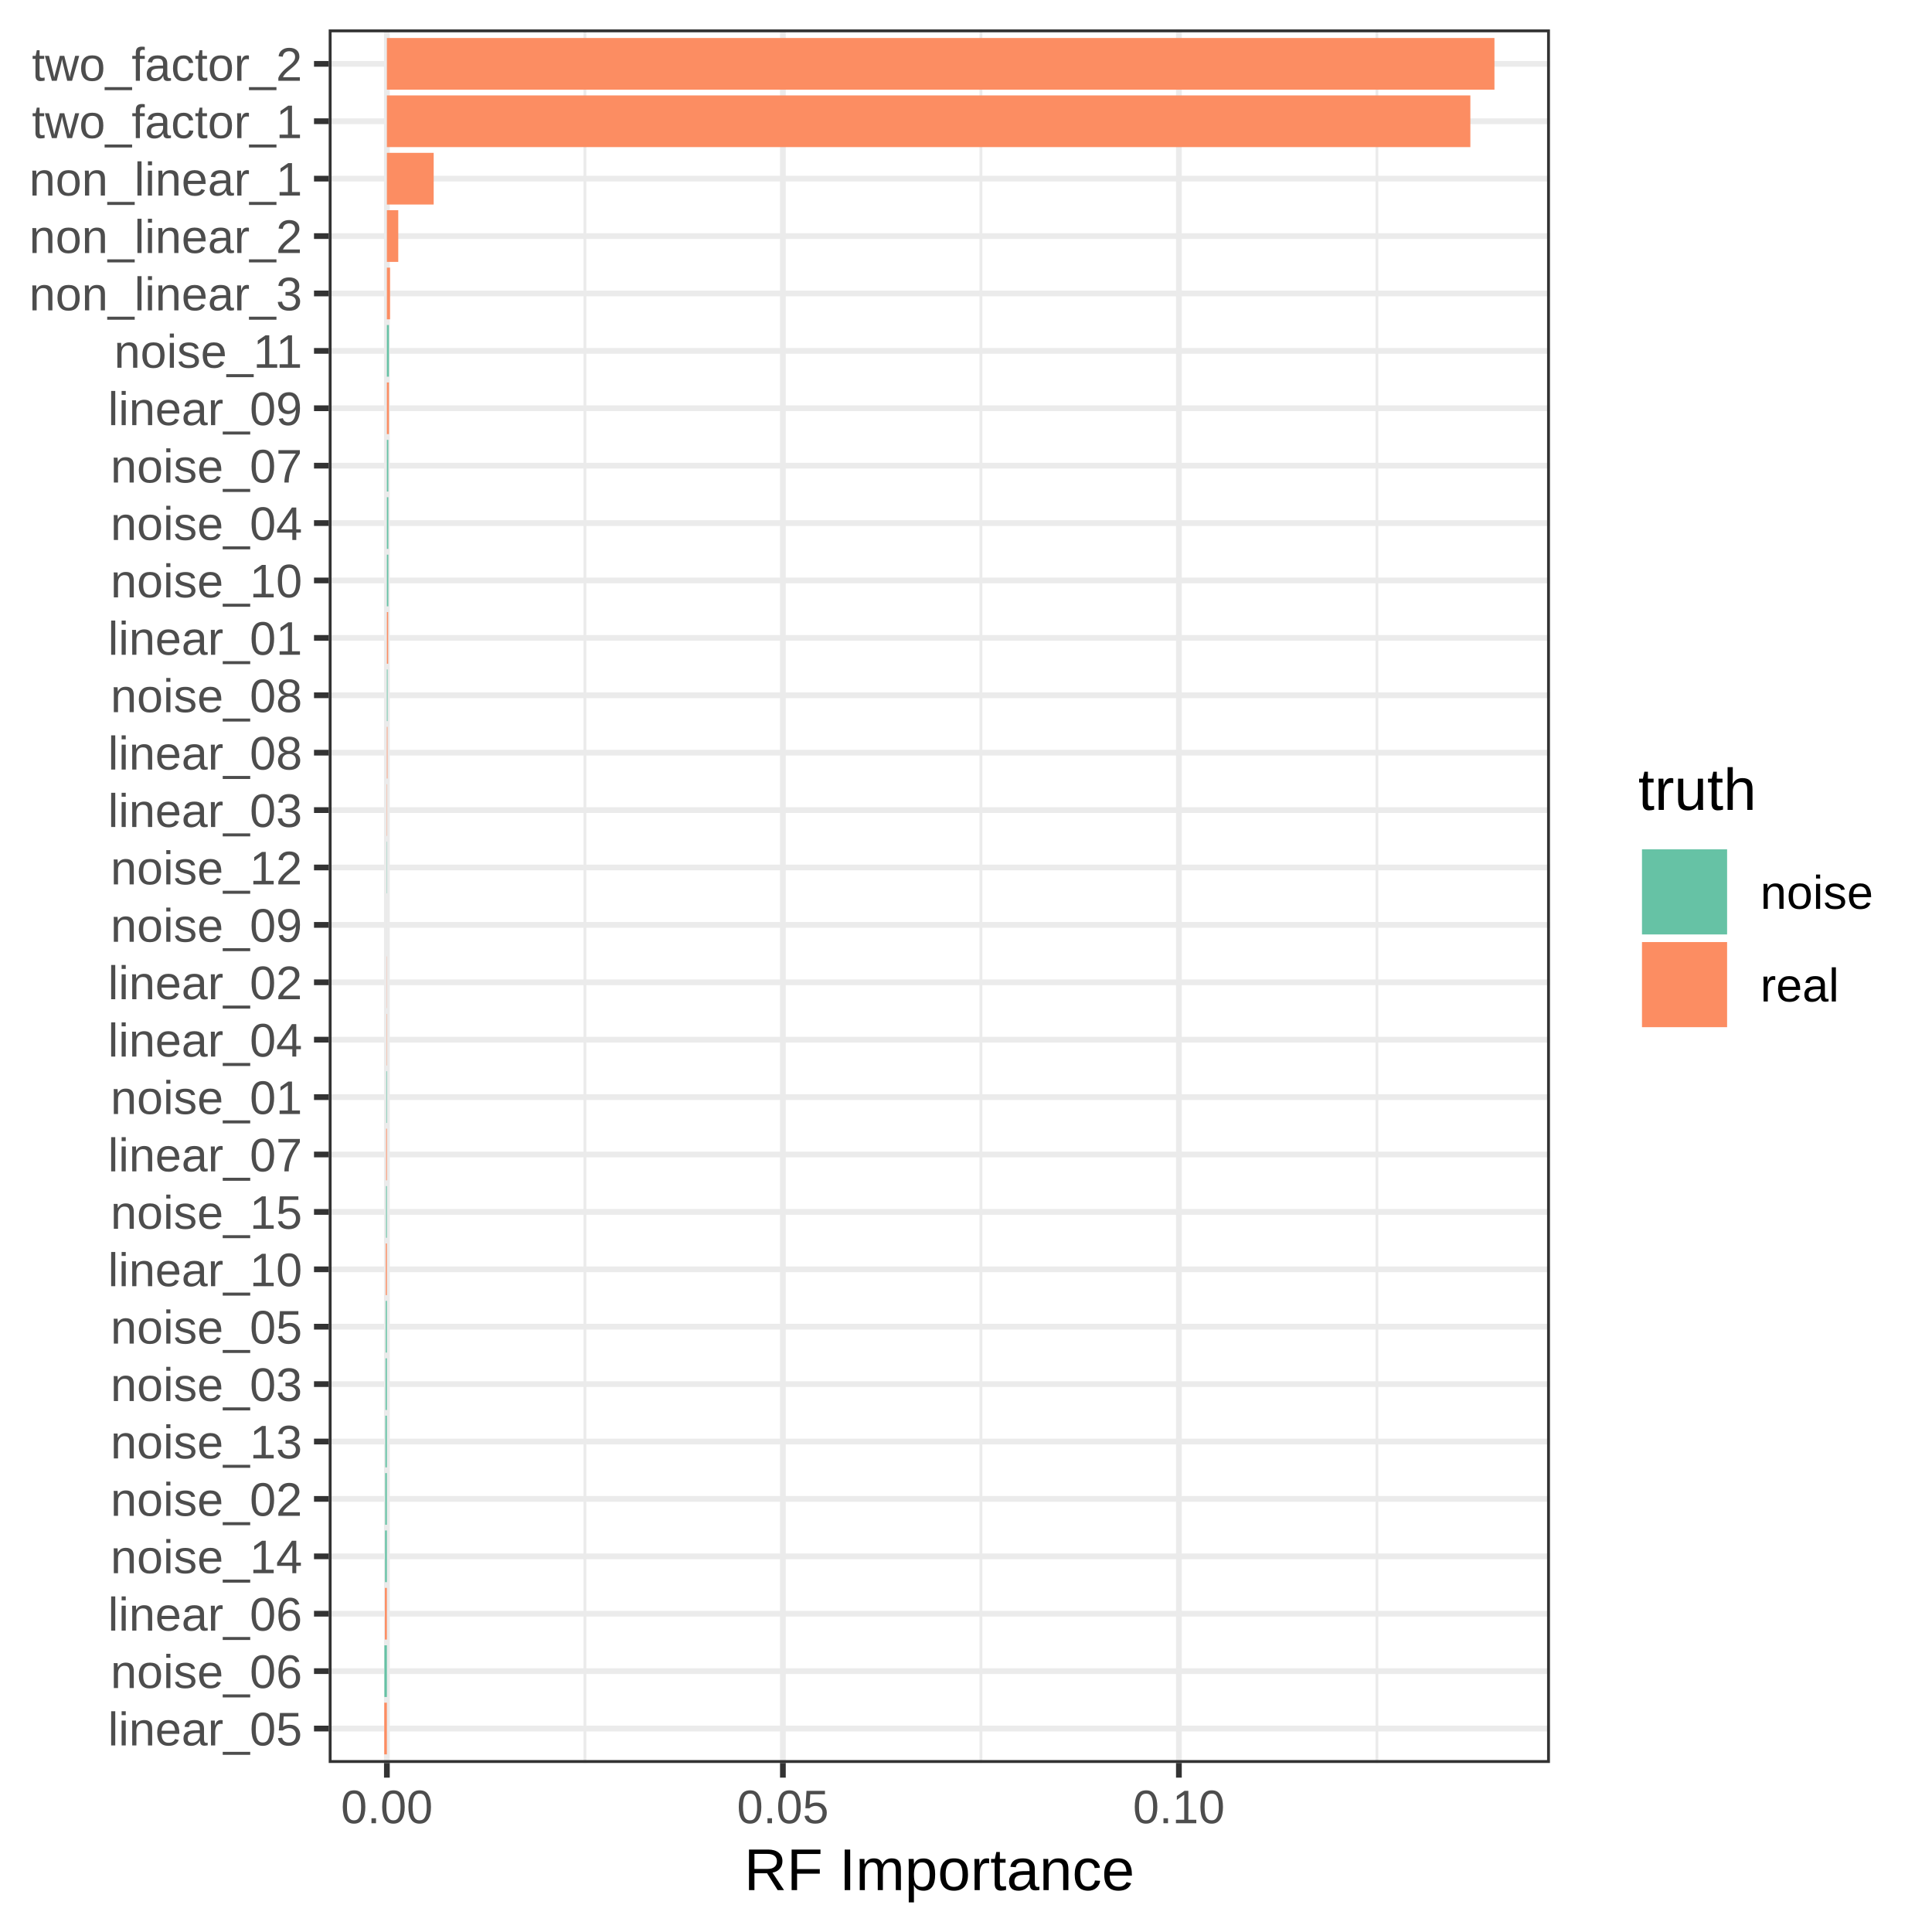
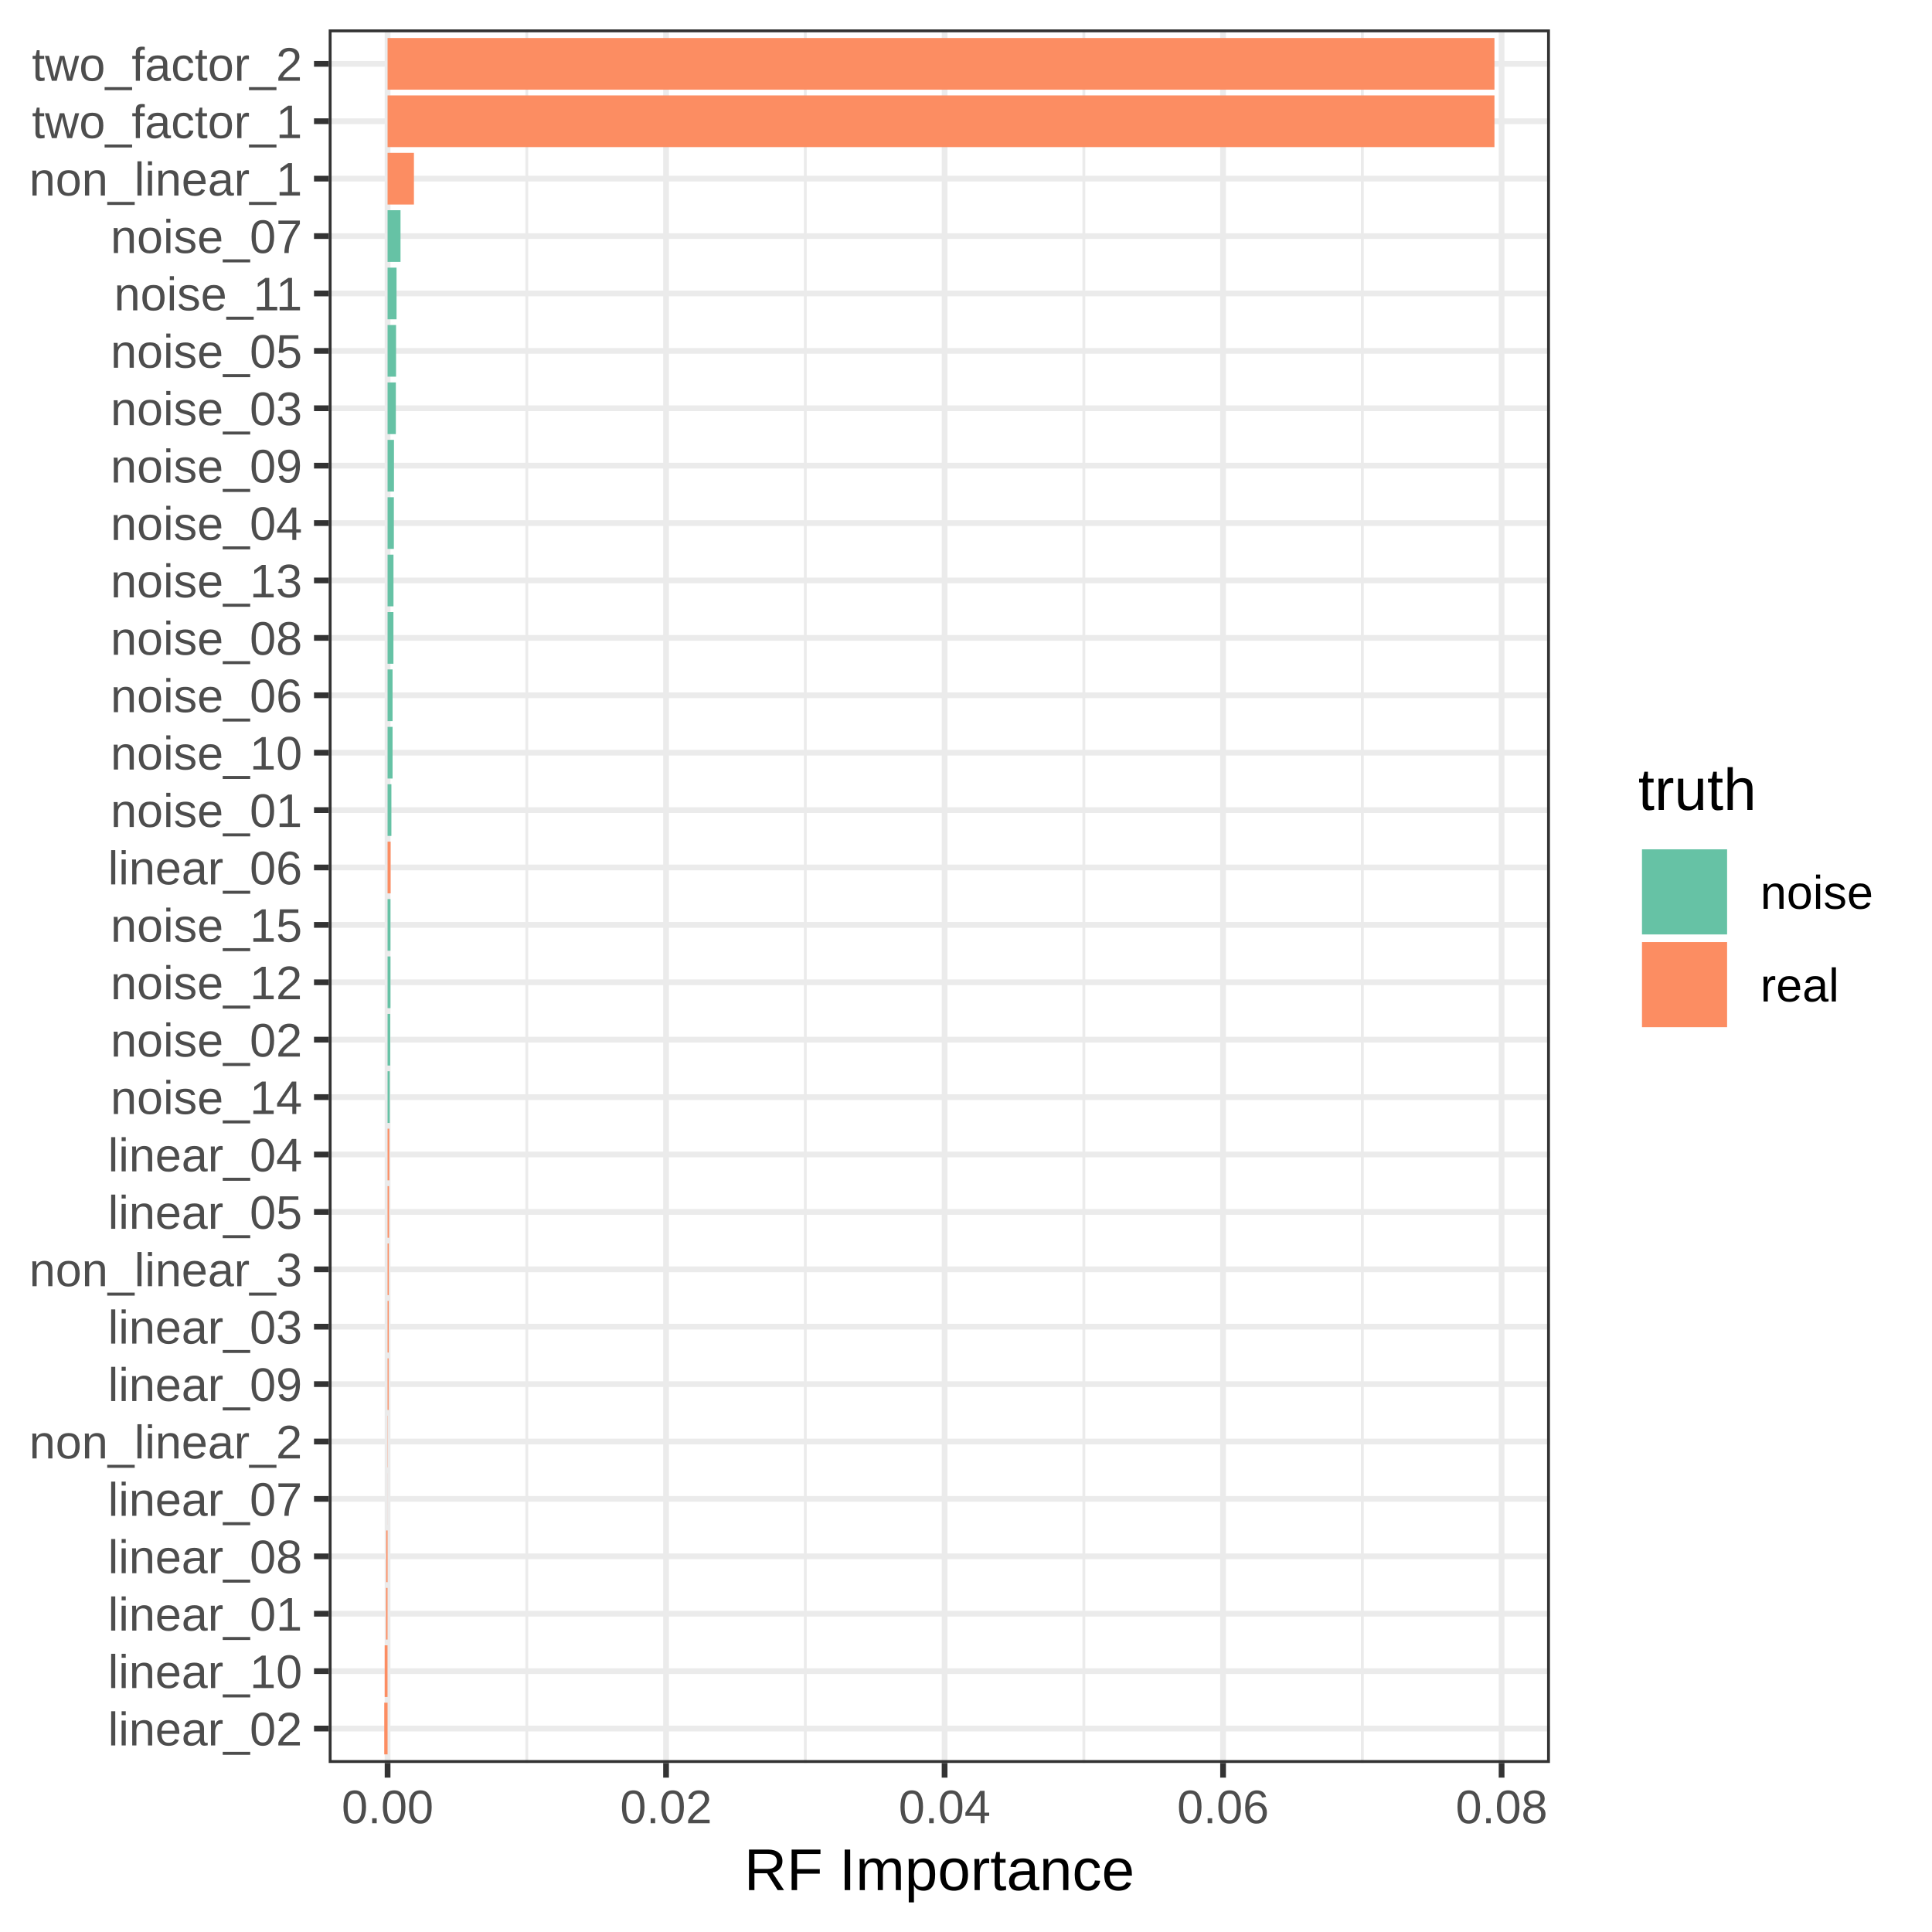
<svg xmlns="http://www.w3.org/2000/svg" width="360.00pt" height="360.00pt" viewBox="0 0 360.00 360.00">
  <g class="svglite">
    <defs>
      <style type="text/css">
    .svglite line, .svglite polyline, .svglite polygon, .svglite path, .svglite rect, .svglite circle {
      fill: none;
      stroke: #000000;
      stroke-linecap: round;
      stroke-linejoin: round;
      stroke-miterlimit: 10.00;
    }
    .svglite text {
      white-space: pre;
    }
    .svglite g.glyphgroup path {
      fill: inherit;
      stroke: none;
    }
  </style>
    </defs>
    <rect width="100%" height="100%" style="stroke: none; fill: none;" />
    <defs>
      <clipPath id="cpMC4wMHwzNjAuMDB8MC4wMHwzNjAuMDA=">
        <rect x="0.00" y="0.00" width="360.00" height="360.00" />
      </clipPath>
    </defs>
    <g clip-path="url(#cpMC4wMHwzNjAuMDB8MC4wMHwzNjAuMDA=)">
      <rect x="0" y="0.00" width="360.00" height="360.00" style="stroke-width: 1.07; stroke: #FFFFFF; fill: #FFFFFF;" />
    </g>
    <defs>
      <clipPath id="cpNjEuMjV8Mjg4LjgxfDUuNDh8MzI4LjUw">
        <rect x="61.25" y="5.48" width="227.56" height="323.02" />
      </clipPath>
    </defs>
    <g clip-path="url(#cpNjEuMjV8Mjg4LjgxfDUuNDh8MzI4LjUw)">
      <rect x="61.25" y="5.48" width="227.56" height="323.02" style="stroke-width: 1.07; stroke: none; fill: #FFFFFF;" />
-       <polyline points="108.99,328.50 108.99,5.48 " style="stroke-width: 0.53; stroke: #EBEBEB; stroke-linecap: butt;" />
-       <polyline points="182.78,328.50 182.78,5.48 " style="stroke-width: 0.53; stroke: #EBEBEB; stroke-linecap: butt;" />
-       <polyline points="256.57,328.50 256.57,5.48 " style="stroke-width: 0.53; stroke: #EBEBEB; stroke-linecap: butt;" />
+       <polyline points="98.16,328.50 98.16,5.48 " style="stroke-width: 0.53; stroke: #EBEBEB; stroke-linecap: butt;" />
+       <polyline points="150.06,328.50 150.06,5.48 " style="stroke-width: 0.53; stroke: #EBEBEB; stroke-linecap: butt;" />
+       <polyline points="201.96,328.50 201.96,5.48 " style="stroke-width: 0.53; stroke: #EBEBEB; stroke-linecap: butt;" />
+       <polyline points="253.85,328.50 253.85,5.48 " style="stroke-width: 0.53; stroke: #EBEBEB; stroke-linecap: butt;" />
      <polyline points="61.25,322.09 288.81,322.09 " style="stroke-width: 1.07; stroke: #EBEBEB; stroke-linecap: butt;" />
      <polyline points="61.25,311.39 288.81,311.39 " style="stroke-width: 1.07; stroke: #EBEBEB; stroke-linecap: butt;" />
      <polyline points="61.25,300.69 288.81,300.69 " style="stroke-width: 1.07; stroke: #EBEBEB; stroke-linecap: butt;" />
      <polyline points="61.25,290.00 288.81,290.00 " style="stroke-width: 1.07; stroke: #EBEBEB; stroke-linecap: butt;" />
      <polyline points="61.25,279.30 288.81,279.30 " style="stroke-width: 1.07; stroke: #EBEBEB; stroke-linecap: butt;" />
      <polyline points="61.25,268.61 288.81,268.61 " style="stroke-width: 1.07; stroke: #EBEBEB; stroke-linecap: butt;" />
      <polyline points="61.25,257.91 288.81,257.91 " style="stroke-width: 1.07; stroke: #EBEBEB; stroke-linecap: butt;" />
      <polyline points="61.25,247.21 288.81,247.21 " style="stroke-width: 1.07; stroke: #EBEBEB; stroke-linecap: butt;" />
      <polyline points="61.25,236.52 288.81,236.52 " style="stroke-width: 1.07; stroke: #EBEBEB; stroke-linecap: butt;" />
      <polyline points="61.25,225.82 288.81,225.82 " style="stroke-width: 1.07; stroke: #EBEBEB; stroke-linecap: butt;" />
      <polyline points="61.25,215.12 288.81,215.12 " style="stroke-width: 1.07; stroke: #EBEBEB; stroke-linecap: butt;" />
      <polyline points="61.25,204.43 288.81,204.43 " style="stroke-width: 1.07; stroke: #EBEBEB; stroke-linecap: butt;" />
      <polyline points="61.25,193.73 288.81,193.73 " style="stroke-width: 1.07; stroke: #EBEBEB; stroke-linecap: butt;" />
      <polyline points="61.25,183.04 288.81,183.04 " style="stroke-width: 1.07; stroke: #EBEBEB; stroke-linecap: butt;" />
      <polyline points="61.25,172.34 288.81,172.34 " style="stroke-width: 1.07; stroke: #EBEBEB; stroke-linecap: butt;" />
      <polyline points="61.25,161.64 288.81,161.64 " style="stroke-width: 1.07; stroke: #EBEBEB; stroke-linecap: butt;" />
      <polyline points="61.25,150.95 288.81,150.95 " style="stroke-width: 1.07; stroke: #EBEBEB; stroke-linecap: butt;" />
      <polyline points="61.25,140.25 288.81,140.25 " style="stroke-width: 1.07; stroke: #EBEBEB; stroke-linecap: butt;" />
      <polyline points="61.25,129.55 288.81,129.55 " style="stroke-width: 1.07; stroke: #EBEBEB; stroke-linecap: butt;" />
      <polyline points="61.25,118.86 288.81,118.86 " style="stroke-width: 1.07; stroke: #EBEBEB; stroke-linecap: butt;" />
      <polyline points="61.25,108.16 288.81,108.16 " style="stroke-width: 1.07; stroke: #EBEBEB; stroke-linecap: butt;" />
      <polyline points="61.25,97.47 288.81,97.47 " style="stroke-width: 1.07; stroke: #EBEBEB; stroke-linecap: butt;" />
      <polyline points="61.25,86.77 288.81,86.77 " style="stroke-width: 1.07; stroke: #EBEBEB; stroke-linecap: butt;" />
      <polyline points="61.25,76.07 288.81,76.07 " style="stroke-width: 1.07; stroke: #EBEBEB; stroke-linecap: butt;" />
      <polyline points="61.25,65.38 288.81,65.38 " style="stroke-width: 1.07; stroke: #EBEBEB; stroke-linecap: butt;" />
      <polyline points="61.25,54.68 288.81,54.68 " style="stroke-width: 1.07; stroke: #EBEBEB; stroke-linecap: butt;" />
      <polyline points="61.25,43.99 288.81,43.99 " style="stroke-width: 1.07; stroke: #EBEBEB; stroke-linecap: butt;" />
      <polyline points="61.25,33.29 288.81,33.29 " style="stroke-width: 1.07; stroke: #EBEBEB; stroke-linecap: butt;" />
      <polyline points="61.25,22.59 288.81,22.59 " style="stroke-width: 1.07; stroke: #EBEBEB; stroke-linecap: butt;" />
      <polyline points="61.25,11.90 288.81,11.90 " style="stroke-width: 1.07; stroke: #EBEBEB; stroke-linecap: butt;" />
-       <polyline points="72.09,328.50 72.09,5.48 " style="stroke-width: 1.07; stroke: #EBEBEB; stroke-linecap: butt;" />
-       <polyline points="145.88,328.50 145.88,5.48 " style="stroke-width: 1.07; stroke: #EBEBEB; stroke-linecap: butt;" />
-       <polyline points="219.67,328.50 219.67,5.48 " style="stroke-width: 1.07; stroke: #EBEBEB; stroke-linecap: butt;" />
-       <rect x="72.09" y="17.78" width="201.89" height="9.63" style="stroke-width: 1.07; stroke: none; stroke-linecap: butt; stroke-linejoin: miter; fill: #FC8D62;" />
-       <rect x="72.09" y="7.08" width="206.38" height="9.63" style="stroke-width: 1.07; stroke: none; stroke-linecap: butt; stroke-linejoin: miter; fill: #FC8D62;" />
-       <rect x="72.09" y="28.48" width="8.72" height="9.63" style="stroke-width: 1.07; stroke: none; stroke-linecap: butt; stroke-linejoin: miter; fill: #FC8D62;" />
-       <rect x="72.09" y="39.17" width="2.12" height="9.63" style="stroke-width: 1.07; stroke: none; stroke-linecap: butt; stroke-linejoin: miter; fill: #FC8D62;" />
-       <rect x="72.09" y="49.87" width="0.59" height="9.63" style="stroke-width: 1.07; stroke: none; stroke-linecap: butt; stroke-linejoin: miter; fill: #FC8D62;" />
-       <rect x="72.09" y="114.05" width="0.24" height="9.63" style="stroke-width: 1.07; stroke: none; stroke-linecap: butt; stroke-linejoin: miter; fill: #FC8D62;" />
-       <rect x="72.06" y="178.22" width="0.035" height="9.63" style="stroke-width: 1.07; stroke: none; stroke-linecap: butt; stroke-linejoin: miter; fill: #FC8D62;" />
-       <rect x="72.09" y="146.13" width="0.057" height="9.63" style="stroke-width: 1.07; stroke: none; stroke-linecap: butt; stroke-linejoin: miter; fill: #FC8D62;" />
-       <rect x="72.03" y="188.92" width="0.057" height="9.63" style="stroke-width: 1.07; stroke: none; stroke-linecap: butt; stroke-linejoin: miter; fill: #FC8D62;" />
-       <rect x="71.60" y="317.27" width="0.49" height="9.63" style="stroke-width: 1.07; stroke: none; stroke-linecap: butt; stroke-linejoin: miter; fill: #FC8D62;" />
-       <rect x="71.72" y="295.88" width="0.37" height="9.63" style="stroke-width: 1.07; stroke: none; stroke-linecap: butt; stroke-linejoin: miter; fill: #FC8D62;" />
-       <rect x="71.95" y="210.31" width="0.14" height="9.63" style="stroke-width: 1.07; stroke: none; stroke-linecap: butt; stroke-linejoin: miter; fill: #FC8D62;" />
-       <rect x="72.09" y="135.44" width="0.11" height="9.63" style="stroke-width: 1.07; stroke: none; stroke-linecap: butt; stroke-linejoin: miter; fill: #FC8D62;" />
-       <rect x="72.09" y="71.26" width="0.38" height="9.63" style="stroke-width: 1.07; stroke: none; stroke-linecap: butt; stroke-linejoin: miter; fill: #FC8D62;" />
-       <rect x="71.88" y="231.70" width="0.21" height="9.63" style="stroke-width: 1.07; stroke: none; stroke-linecap: butt; stroke-linejoin: miter; fill: #FC8D62;" />
-       <rect x="71.98" y="199.61" width="0.11" height="9.63" style="stroke-width: 1.07; stroke: none; stroke-linecap: butt; stroke-linejoin: miter; fill: #66C2A5;" />
-       <rect x="71.78" y="274.49" width="0.31" height="9.63" style="stroke-width: 1.07; stroke: none; stroke-linecap: butt; stroke-linejoin: miter; fill: #66C2A5;" />
-       <rect x="71.84" y="253.10" width="0.25" height="9.63" style="stroke-width: 1.07; stroke: none; stroke-linecap: butt; stroke-linejoin: miter; fill: #66C2A5;" />
-       <rect x="72.09" y="92.65" width="0.27" height="9.63" style="stroke-width: 1.07; stroke: none; stroke-linecap: butt; stroke-linejoin: miter; fill: #66C2A5;" />
-       <rect x="71.87" y="242.40" width="0.22" height="9.63" style="stroke-width: 1.07; stroke: none; stroke-linecap: butt; stroke-linejoin: miter; fill: #66C2A5;" />
-       <rect x="71.63" y="306.58" width="0.46" height="9.63" style="stroke-width: 1.07; stroke: none; stroke-linecap: butt; stroke-linejoin: miter; fill: #66C2A5;" />
-       <rect x="72.09" y="81.96" width="0.27" height="9.63" style="stroke-width: 1.07; stroke: none; stroke-linecap: butt; stroke-linejoin: miter; fill: #66C2A5;" />
-       <rect x="72.09" y="124.74" width="0.13" height="9.63" style="stroke-width: 1.07; stroke: none; stroke-linecap: butt; stroke-linejoin: miter; fill: #66C2A5;" />
-       <rect x="72.09" y="167.53" width="0.002" height="9.63" style="stroke-width: 1.07; stroke: none; stroke-linecap: butt; stroke-linejoin: miter; fill: #66C2A5;" />
-       <rect x="72.09" y="103.35" width="0.27" height="9.63" style="stroke-width: 1.07; stroke: none; stroke-linecap: butt; stroke-linejoin: miter; fill: #66C2A5;" />
-       <rect x="72.09" y="60.56" width="0.38" height="9.63" style="stroke-width: 1.07; stroke: none; stroke-linecap: butt; stroke-linejoin: miter; fill: #66C2A5;" />
-       <rect x="72.09" y="156.83" width="0.056" height="9.63" style="stroke-width: 1.07; stroke: none; stroke-linecap: butt; stroke-linejoin: miter; fill: #66C2A5;" />
-       <rect x="71.81" y="263.79" width="0.28" height="9.63" style="stroke-width: 1.07; stroke: none; stroke-linecap: butt; stroke-linejoin: miter; fill: #66C2A5;" />
-       <rect x="71.75" y="285.18" width="0.34" height="9.63" style="stroke-width: 1.07; stroke: none; stroke-linecap: butt; stroke-linejoin: miter; fill: #66C2A5;" />
-       <rect x="71.93" y="221.01" width="0.16" height="9.63" style="stroke-width: 1.07; stroke: none; stroke-linecap: butt; stroke-linejoin: miter; fill: #66C2A5;" />
+       <polyline points="72.22,328.50 72.22,5.48 " style="stroke-width: 1.07; stroke: #EBEBEB; stroke-linecap: butt;" />
+       <polyline points="124.11,328.50 124.11,5.48 " style="stroke-width: 1.07; stroke: #EBEBEB; stroke-linecap: butt;" />
+       <polyline points="176.01,328.50 176.01,5.48 " style="stroke-width: 1.07; stroke: #EBEBEB; stroke-linecap: butt;" />
+       <polyline points="227.90,328.50 227.90,5.48 " style="stroke-width: 1.07; stroke: #EBEBEB; stroke-linecap: butt;" />
+       <polyline points="279.80,328.50 279.80,5.48 " style="stroke-width: 1.07; stroke: #EBEBEB; stroke-linecap: butt;" />
+       <rect x="72.22" y="17.78" width="206.25" height="9.63" style="stroke-width: 1.07; stroke: none; stroke-linecap: butt; stroke-linejoin: miter; fill: #FC8D62;" />
+       <rect x="72.22" y="7.08" width="206.25" height="9.63" style="stroke-width: 1.07; stroke: none; stroke-linecap: butt; stroke-linejoin: miter; fill: #FC8D62;" />
+       <rect x="72.22" y="28.48" width="4.91" height="9.63" style="stroke-width: 1.07; stroke: none; stroke-linecap: butt; stroke-linejoin: miter; fill: #FC8D62;" />
+       <rect x="72.22" y="263.79" width="0.042" height="9.63" style="stroke-width: 1.07; stroke: none; stroke-linecap: butt; stroke-linejoin: miter; fill: #FC8D62;" />
+       <rect x="72.22" y="231.70" width="0.23" height="9.63" style="stroke-width: 1.07; stroke: none; stroke-linecap: butt; stroke-linejoin: miter; fill: #FC8D62;" />
+       <rect x="71.93" y="295.88" width="0.28" height="9.63" style="stroke-width: 1.07; stroke: none; stroke-linecap: butt; stroke-linejoin: miter; fill: #FC8D62;" />
+       <rect x="71.60" y="317.27" width="0.62" height="9.63" style="stroke-width: 1.07; stroke: none; stroke-linecap: butt; stroke-linejoin: miter; fill: #FC8D62;" />
+       <rect x="72.22" y="242.40" width="0.21" height="9.63" style="stroke-width: 1.07; stroke: none; stroke-linecap: butt; stroke-linejoin: miter; fill: #FC8D62;" />
+       <rect x="72.22" y="210.31" width="0.32" height="9.63" style="stroke-width: 1.07; stroke: none; stroke-linecap: butt; stroke-linejoin: miter; fill: #FC8D62;" />
+       <rect x="72.22" y="221.01" width="0.27" height="9.63" style="stroke-width: 1.07; stroke: none; stroke-linecap: butt; stroke-linejoin: miter; fill: #FC8D62;" />
+       <rect x="72.22" y="156.83" width="0.57" height="9.63" style="stroke-width: 1.07; stroke: none; stroke-linecap: butt; stroke-linejoin: miter; fill: #FC8D62;" />
+       <rect x="72.21" y="274.49" width="0.008" height="9.63" style="stroke-width: 1.07; stroke: none; stroke-linecap: butt; stroke-linejoin: miter; fill: #FC8D62;" />
+       <rect x="71.97" y="285.18" width="0.25" height="9.63" style="stroke-width: 1.07; stroke: none; stroke-linecap: butt; stroke-linejoin: miter; fill: #FC8D62;" />
+       <rect x="72.22" y="253.10" width="0.19" height="9.63" style="stroke-width: 1.07; stroke: none; stroke-linecap: butt; stroke-linejoin: miter; fill: #FC8D62;" />
+       <rect x="71.68" y="306.58" width="0.53" height="9.63" style="stroke-width: 1.07; stroke: none; stroke-linecap: butt; stroke-linejoin: miter; fill: #FC8D62;" />
+       <rect x="72.22" y="146.13" width="0.71" height="9.63" style="stroke-width: 1.07; stroke: none; stroke-linecap: butt; stroke-linejoin: miter; fill: #66C2A5;" />
+       <rect x="72.22" y="188.92" width="0.49" height="9.63" style="stroke-width: 1.07; stroke: none; stroke-linecap: butt; stroke-linejoin: miter; fill: #66C2A5;" />
+       <rect x="72.22" y="71.26" width="1.54" height="9.63" style="stroke-width: 1.07; stroke: none; stroke-linecap: butt; stroke-linejoin: miter; fill: #66C2A5;" />
+       <rect x="72.22" y="92.65" width="1.17" height="9.63" style="stroke-width: 1.07; stroke: none; stroke-linecap: butt; stroke-linejoin: miter; fill: #66C2A5;" />
+       <rect x="72.22" y="60.56" width="1.58" height="9.63" style="stroke-width: 1.07; stroke: none; stroke-linecap: butt; stroke-linejoin: miter; fill: #66C2A5;" />
+       <rect x="72.22" y="124.74" width="0.93" height="9.63" style="stroke-width: 1.07; stroke: none; stroke-linecap: butt; stroke-linejoin: miter; fill: #66C2A5;" />
+       <rect x="72.22" y="39.17" width="2.41" height="9.63" style="stroke-width: 1.07; stroke: none; stroke-linecap: butt; stroke-linejoin: miter; fill: #66C2A5;" />
+       <rect x="72.22" y="114.05" width="1.09" height="9.63" style="stroke-width: 1.07; stroke: none; stroke-linecap: butt; stroke-linejoin: miter; fill: #66C2A5;" />
+       <rect x="72.22" y="81.96" width="1.19" height="9.63" style="stroke-width: 1.07; stroke: none; stroke-linecap: butt; stroke-linejoin: miter; fill: #66C2A5;" />
+       <rect x="72.22" y="135.44" width="0.93" height="9.63" style="stroke-width: 1.07; stroke: none; stroke-linecap: butt; stroke-linejoin: miter; fill: #66C2A5;" />
+       <rect x="72.22" y="49.87" width="1.67" height="9.63" style="stroke-width: 1.07; stroke: none; stroke-linecap: butt; stroke-linejoin: miter; fill: #66C2A5;" />
+       <rect x="72.22" y="178.22" width="0.54" height="9.63" style="stroke-width: 1.07; stroke: none; stroke-linecap: butt; stroke-linejoin: miter; fill: #66C2A5;" />
+       <rect x="72.22" y="103.35" width="1.10" height="9.63" style="stroke-width: 1.07; stroke: none; stroke-linecap: butt; stroke-linejoin: miter; fill: #66C2A5;" />
+       <rect x="72.22" y="199.61" width="0.40" height="9.63" style="stroke-width: 1.07; stroke: none; stroke-linecap: butt; stroke-linejoin: miter; fill: #66C2A5;" />
+       <rect x="72.22" y="167.53" width="0.54" height="9.63" style="stroke-width: 1.07; stroke: none; stroke-linecap: butt; stroke-linejoin: miter; fill: #66C2A5;" />
      <rect x="61.25" y="5.48" width="227.56" height="323.02" style="stroke-width: 1.07; stroke: #333333;" />
    </g>
    <g clip-path="url(#cpMC4wMHwzNjAuMDB8MC4wMHwzNjAuMDA=)">
-       <text x="56.32" y="325.24" text-anchor="end" style="font-size: 8.80px;fill: #4D4D4D; font-family: &quot;Arial&quot;;" textLength="36.17px" lengthAdjust="spacingAndGlyphs">linear_05</text>
-       <text x="56.32" y="314.54" text-anchor="end" style="font-size: 8.80px;fill: #4D4D4D; font-family: &quot;Arial&quot;;" textLength="35.70px" lengthAdjust="spacingAndGlyphs">noise_06</text>
-       <text x="56.32" y="303.84" text-anchor="end" style="font-size: 8.80px;fill: #4D4D4D; font-family: &quot;Arial&quot;;" textLength="36.17px" lengthAdjust="spacingAndGlyphs">linear_06</text>
-       <text x="56.32" y="293.15" text-anchor="end" style="font-size: 8.80px;fill: #4D4D4D; font-family: &quot;Arial&quot;;" textLength="35.70px" lengthAdjust="spacingAndGlyphs">noise_14</text>
-       <text x="56.32" y="282.45" text-anchor="end" style="font-size: 8.80px;fill: #4D4D4D; font-family: &quot;Arial&quot;;" textLength="35.70px" lengthAdjust="spacingAndGlyphs">noise_02</text>
-       <text x="56.32" y="271.76" text-anchor="end" style="font-size: 8.80px;fill: #4D4D4D; font-family: &quot;Arial&quot;;" textLength="35.70px" lengthAdjust="spacingAndGlyphs">noise_13</text>
-       <text x="56.32" y="261.06" text-anchor="end" style="font-size: 8.80px;fill: #4D4D4D; font-family: &quot;Arial&quot;;" textLength="35.70px" lengthAdjust="spacingAndGlyphs">noise_03</text>
-       <text x="56.32" y="250.36" text-anchor="end" style="font-size: 8.80px;fill: #4D4D4D; font-family: &quot;Arial&quot;;" textLength="35.70px" lengthAdjust="spacingAndGlyphs">noise_05</text>
-       <text x="56.32" y="239.67" text-anchor="end" style="font-size: 8.80px;fill: #4D4D4D; font-family: &quot;Arial&quot;;" textLength="36.17px" lengthAdjust="spacingAndGlyphs">linear_10</text>
-       <text x="56.32" y="228.97" text-anchor="end" style="font-size: 8.80px;fill: #4D4D4D; font-family: &quot;Arial&quot;;" textLength="35.70px" lengthAdjust="spacingAndGlyphs">noise_15</text>
-       <text x="56.32" y="218.27" text-anchor="end" style="font-size: 8.80px;fill: #4D4D4D; font-family: &quot;Arial&quot;;" textLength="36.17px" lengthAdjust="spacingAndGlyphs">linear_07</text>
-       <text x="56.32" y="207.58" text-anchor="end" style="font-size: 8.80px;fill: #4D4D4D; font-family: &quot;Arial&quot;;" textLength="35.70px" lengthAdjust="spacingAndGlyphs">noise_01</text>
-       <text x="56.32" y="196.88" text-anchor="end" style="font-size: 8.80px;fill: #4D4D4D; font-family: &quot;Arial&quot;;" textLength="36.17px" lengthAdjust="spacingAndGlyphs">linear_04</text>
-       <text x="56.32" y="186.19" text-anchor="end" style="font-size: 8.80px;fill: #4D4D4D; font-family: &quot;Arial&quot;;" textLength="36.17px" lengthAdjust="spacingAndGlyphs">linear_02</text>
-       <text x="56.32" y="175.49" text-anchor="end" style="font-size: 8.80px;fill: #4D4D4D; font-family: &quot;Arial&quot;;" textLength="35.70px" lengthAdjust="spacingAndGlyphs">noise_09</text>
-       <text x="56.32" y="164.79" text-anchor="end" style="font-size: 8.80px;fill: #4D4D4D; font-family: &quot;Arial&quot;;" textLength="35.70px" lengthAdjust="spacingAndGlyphs">noise_12</text>
-       <text x="56.32" y="154.10" text-anchor="end" style="font-size: 8.80px;fill: #4D4D4D; font-family: &quot;Arial&quot;;" textLength="36.17px" lengthAdjust="spacingAndGlyphs">linear_03</text>
-       <text x="56.32" y="143.40" text-anchor="end" style="font-size: 8.80px;fill: #4D4D4D; font-family: &quot;Arial&quot;;" textLength="36.17px" lengthAdjust="spacingAndGlyphs">linear_08</text>
-       <text x="56.32" y="132.70" text-anchor="end" style="font-size: 8.80px;fill: #4D4D4D; font-family: &quot;Arial&quot;;" textLength="35.70px" lengthAdjust="spacingAndGlyphs">noise_08</text>
-       <text x="56.32" y="122.01" text-anchor="end" style="font-size: 8.80px;fill: #4D4D4D; font-family: &quot;Arial&quot;;" textLength="36.17px" lengthAdjust="spacingAndGlyphs">linear_01</text>
-       <text x="56.32" y="111.31" text-anchor="end" style="font-size: 8.80px;fill: #4D4D4D; font-family: &quot;Arial&quot;;" textLength="35.70px" lengthAdjust="spacingAndGlyphs">noise_10</text>
+       <text x="56.32" y="325.24" text-anchor="end" style="font-size: 8.80px;fill: #4D4D4D; font-family: &quot;Arial&quot;;" textLength="36.17px" lengthAdjust="spacingAndGlyphs">linear_02</text>
+       <text x="56.32" y="314.54" text-anchor="end" style="font-size: 8.80px;fill: #4D4D4D; font-family: &quot;Arial&quot;;" textLength="36.17px" lengthAdjust="spacingAndGlyphs">linear_10</text>
+       <text x="56.32" y="303.84" text-anchor="end" style="font-size: 8.80px;fill: #4D4D4D; font-family: &quot;Arial&quot;;" textLength="36.17px" lengthAdjust="spacingAndGlyphs">linear_01</text>
+       <text x="56.32" y="293.15" text-anchor="end" style="font-size: 8.80px;fill: #4D4D4D; font-family: &quot;Arial&quot;;" textLength="36.17px" lengthAdjust="spacingAndGlyphs">linear_08</text>
+       <text x="56.32" y="282.45" text-anchor="end" style="font-size: 8.80px;fill: #4D4D4D; font-family: &quot;Arial&quot;;" textLength="36.17px" lengthAdjust="spacingAndGlyphs">linear_07</text>
+       <text x="56.32" y="271.76" text-anchor="end" style="font-size: 8.80px;fill: #4D4D4D; font-family: &quot;Arial&quot;;" textLength="50.84px" lengthAdjust="spacingAndGlyphs">non_linear_2</text>
+       <text x="56.32" y="261.06" text-anchor="end" style="font-size: 8.80px;fill: #4D4D4D; font-family: &quot;Arial&quot;;" textLength="36.17px" lengthAdjust="spacingAndGlyphs">linear_09</text>
+       <text x="56.32" y="250.36" text-anchor="end" style="font-size: 8.80px;fill: #4D4D4D; font-family: &quot;Arial&quot;;" textLength="36.17px" lengthAdjust="spacingAndGlyphs">linear_03</text>
+       <text x="56.32" y="239.67" text-anchor="end" style="font-size: 8.80px;fill: #4D4D4D; font-family: &quot;Arial&quot;;" textLength="50.84px" lengthAdjust="spacingAndGlyphs">non_linear_3</text>
+       <text x="56.32" y="228.97" text-anchor="end" style="font-size: 8.80px;fill: #4D4D4D; font-family: &quot;Arial&quot;;" textLength="36.17px" lengthAdjust="spacingAndGlyphs">linear_05</text>
+       <text x="56.32" y="218.27" text-anchor="end" style="font-size: 8.80px;fill: #4D4D4D; font-family: &quot;Arial&quot;;" textLength="36.17px" lengthAdjust="spacingAndGlyphs">linear_04</text>
+       <text x="56.32" y="207.58" text-anchor="end" style="font-size: 8.80px;fill: #4D4D4D; font-family: &quot;Arial&quot;;" textLength="35.70px" lengthAdjust="spacingAndGlyphs">noise_14</text>
+       <text x="56.32" y="196.88" text-anchor="end" style="font-size: 8.80px;fill: #4D4D4D; font-family: &quot;Arial&quot;;" textLength="35.70px" lengthAdjust="spacingAndGlyphs">noise_02</text>
+       <text x="56.32" y="186.19" text-anchor="end" style="font-size: 8.80px;fill: #4D4D4D; font-family: &quot;Arial&quot;;" textLength="35.70px" lengthAdjust="spacingAndGlyphs">noise_12</text>
+       <text x="56.32" y="175.49" text-anchor="end" style="font-size: 8.80px;fill: #4D4D4D; font-family: &quot;Arial&quot;;" textLength="35.70px" lengthAdjust="spacingAndGlyphs">noise_15</text>
+       <text x="56.32" y="164.79" text-anchor="end" style="font-size: 8.80px;fill: #4D4D4D; font-family: &quot;Arial&quot;;" textLength="36.17px" lengthAdjust="spacingAndGlyphs">linear_06</text>
+       <text x="56.32" y="154.10" text-anchor="end" style="font-size: 8.80px;fill: #4D4D4D; font-family: &quot;Arial&quot;;" textLength="35.70px" lengthAdjust="spacingAndGlyphs">noise_01</text>
+       <text x="56.32" y="143.40" text-anchor="end" style="font-size: 8.80px;fill: #4D4D4D; font-family: &quot;Arial&quot;;" textLength="35.70px" lengthAdjust="spacingAndGlyphs">noise_10</text>
+       <text x="56.32" y="132.70" text-anchor="end" style="font-size: 8.80px;fill: #4D4D4D; font-family: &quot;Arial&quot;;" textLength="35.70px" lengthAdjust="spacingAndGlyphs">noise_06</text>
+       <text x="56.32" y="122.01" text-anchor="end" style="font-size: 8.80px;fill: #4D4D4D; font-family: &quot;Arial&quot;;" textLength="35.70px" lengthAdjust="spacingAndGlyphs">noise_08</text>
+       <text x="56.32" y="111.31" text-anchor="end" style="font-size: 8.80px;fill: #4D4D4D; font-family: &quot;Arial&quot;;" textLength="35.70px" lengthAdjust="spacingAndGlyphs">noise_13</text>
      <text x="56.32" y="100.62" text-anchor="end" style="font-size: 8.80px;fill: #4D4D4D; font-family: &quot;Arial&quot;;" textLength="35.70px" lengthAdjust="spacingAndGlyphs">noise_04</text>
-       <text x="56.32" y="89.92" text-anchor="end" style="font-size: 8.80px;fill: #4D4D4D; font-family: &quot;Arial&quot;;" textLength="35.70px" lengthAdjust="spacingAndGlyphs">noise_07</text>
-       <text x="56.32" y="79.22" text-anchor="end" style="font-size: 8.80px;fill: #4D4D4D; font-family: &quot;Arial&quot;;" textLength="36.17px" lengthAdjust="spacingAndGlyphs">linear_09</text>
-       <text x="56.32" y="68.53" text-anchor="end" style="font-size: 8.80px;fill: #4D4D4D; font-family: &quot;Arial&quot;;" textLength="35.05px" lengthAdjust="spacingAndGlyphs">noise_11</text>
-       <text x="56.32" y="57.83" text-anchor="end" style="font-size: 8.80px;fill: #4D4D4D; font-family: &quot;Arial&quot;;" textLength="50.84px" lengthAdjust="spacingAndGlyphs">non_linear_3</text>
-       <text x="56.32" y="47.14" text-anchor="end" style="font-size: 8.80px;fill: #4D4D4D; font-family: &quot;Arial&quot;;" textLength="50.84px" lengthAdjust="spacingAndGlyphs">non_linear_2</text>
+       <text x="56.32" y="89.92" text-anchor="end" style="font-size: 8.80px;fill: #4D4D4D; font-family: &quot;Arial&quot;;" textLength="35.70px" lengthAdjust="spacingAndGlyphs">noise_09</text>
+       <text x="56.32" y="79.22" text-anchor="end" style="font-size: 8.80px;fill: #4D4D4D; font-family: &quot;Arial&quot;;" textLength="35.70px" lengthAdjust="spacingAndGlyphs">noise_03</text>
+       <text x="56.32" y="68.53" text-anchor="end" style="font-size: 8.80px;fill: #4D4D4D; font-family: &quot;Arial&quot;;" textLength="35.70px" lengthAdjust="spacingAndGlyphs">noise_05</text>
+       <text x="56.32" y="57.83" text-anchor="end" style="font-size: 8.80px;fill: #4D4D4D; font-family: &quot;Arial&quot;;" textLength="35.05px" lengthAdjust="spacingAndGlyphs">noise_11</text>
+       <text x="56.32" y="47.14" text-anchor="end" style="font-size: 8.80px;fill: #4D4D4D; font-family: &quot;Arial&quot;;" textLength="35.70px" lengthAdjust="spacingAndGlyphs">noise_07</text>
      <text x="56.32" y="36.44" text-anchor="end" style="font-size: 8.80px;fill: #4D4D4D; font-family: &quot;Arial&quot;;" textLength="50.84px" lengthAdjust="spacingAndGlyphs">non_linear_1</text>
      <text x="56.32" y="25.74" text-anchor="end" style="font-size: 8.80px;fill: #4D4D4D; font-family: &quot;Arial&quot;;" textLength="50.34px" lengthAdjust="spacingAndGlyphs">two_factor_1</text>
      <text x="56.32" y="15.05" text-anchor="end" style="font-size: 8.80px;fill: #4D4D4D; font-family: &quot;Arial&quot;;" textLength="50.34px" lengthAdjust="spacingAndGlyphs">two_factor_2</text>
      <polyline points="58.51,322.09 61.25,322.09 " style="stroke-width: 1.07; stroke: #333333; stroke-linecap: butt;" />
      <polyline points="58.51,311.39 61.25,311.39 " style="stroke-width: 1.07; stroke: #333333; stroke-linecap: butt;" />
      <polyline points="58.51,300.69 61.25,300.69 " style="stroke-width: 1.07; stroke: #333333; stroke-linecap: butt;" />
      <polyline points="58.51,290.00 61.25,290.00 " style="stroke-width: 1.07; stroke: #333333; stroke-linecap: butt;" />
      <polyline points="58.51,279.30 61.25,279.30 " style="stroke-width: 1.07; stroke: #333333; stroke-linecap: butt;" />
      <polyline points="58.51,268.61 61.25,268.61 " style="stroke-width: 1.07; stroke: #333333; stroke-linecap: butt;" />
      <polyline points="58.51,257.91 61.25,257.91 " style="stroke-width: 1.07; stroke: #333333; stroke-linecap: butt;" />
      <polyline points="58.51,247.21 61.25,247.21 " style="stroke-width: 1.07; stroke: #333333; stroke-linecap: butt;" />
      <polyline points="58.51,236.52 61.25,236.52 " style="stroke-width: 1.07; stroke: #333333; stroke-linecap: butt;" />
      <polyline points="58.51,225.82 61.25,225.82 " style="stroke-width: 1.07; stroke: #333333; stroke-linecap: butt;" />
      <polyline points="58.51,215.12 61.25,215.12 " style="stroke-width: 1.07; stroke: #333333; stroke-linecap: butt;" />
      <polyline points="58.51,204.43 61.25,204.43 " style="stroke-width: 1.07; stroke: #333333; stroke-linecap: butt;" />
      <polyline points="58.51,193.73 61.25,193.73 " style="stroke-width: 1.07; stroke: #333333; stroke-linecap: butt;" />
      <polyline points="58.51,183.04 61.25,183.04 " style="stroke-width: 1.07; stroke: #333333; stroke-linecap: butt;" />
      <polyline points="58.51,172.34 61.25,172.34 " style="stroke-width: 1.07; stroke: #333333; stroke-linecap: butt;" />
      <polyline points="58.51,161.64 61.25,161.64 " style="stroke-width: 1.07; stroke: #333333; stroke-linecap: butt;" />
      <polyline points="58.51,150.95 61.25,150.95 " style="stroke-width: 1.07; stroke: #333333; stroke-linecap: butt;" />
      <polyline points="58.51,140.25 61.25,140.25 " style="stroke-width: 1.07; stroke: #333333; stroke-linecap: butt;" />
      <polyline points="58.51,129.55 61.25,129.55 " style="stroke-width: 1.07; stroke: #333333; stroke-linecap: butt;" />
      <polyline points="58.51,118.86 61.25,118.86 " style="stroke-width: 1.07; stroke: #333333; stroke-linecap: butt;" />
      <polyline points="58.51,108.16 61.25,108.16 " style="stroke-width: 1.07; stroke: #333333; stroke-linecap: butt;" />
      <polyline points="58.51,97.47 61.25,97.47 " style="stroke-width: 1.07; stroke: #333333; stroke-linecap: butt;" />
      <polyline points="58.51,86.77 61.25,86.77 " style="stroke-width: 1.07; stroke: #333333; stroke-linecap: butt;" />
      <polyline points="58.51,76.07 61.25,76.07 " style="stroke-width: 1.07; stroke: #333333; stroke-linecap: butt;" />
      <polyline points="58.51,65.38 61.25,65.38 " style="stroke-width: 1.07; stroke: #333333; stroke-linecap: butt;" />
      <polyline points="58.51,54.68 61.25,54.68 " style="stroke-width: 1.07; stroke: #333333; stroke-linecap: butt;" />
      <polyline points="58.51,43.99 61.25,43.99 " style="stroke-width: 1.07; stroke: #333333; stroke-linecap: butt;" />
      <polyline points="58.51,33.29 61.25,33.29 " style="stroke-width: 1.07; stroke: #333333; stroke-linecap: butt;" />
      <polyline points="58.51,22.59 61.25,22.59 " style="stroke-width: 1.07; stroke: #333333; stroke-linecap: butt;" />
      <polyline points="58.51,11.90 61.25,11.90 " style="stroke-width: 1.07; stroke: #333333; stroke-linecap: butt;" />
-       <polyline points="72.09,331.24 72.09,328.50 " style="stroke-width: 1.07; stroke: #333333; stroke-linecap: butt;" />
-       <polyline points="145.88,331.24 145.88,328.50 " style="stroke-width: 1.07; stroke: #333333; stroke-linecap: butt;" />
-       <polyline points="219.67,331.24 219.67,328.50 " style="stroke-width: 1.07; stroke: #333333; stroke-linecap: butt;" />
-       <text x="72.09" y="339.74" text-anchor="middle" style="font-size: 8.80px;fill: #4D4D4D; font-family: &quot;Arial&quot;;" textLength="17.11px" lengthAdjust="spacingAndGlyphs">0.00</text>
-       <text x="145.88" y="339.74" text-anchor="middle" style="font-size: 8.80px;fill: #4D4D4D; font-family: &quot;Arial&quot;;" textLength="17.11px" lengthAdjust="spacingAndGlyphs">0.05</text>
-       <text x="219.67" y="339.74" text-anchor="middle" style="font-size: 8.80px;fill: #4D4D4D; font-family: &quot;Arial&quot;;" textLength="17.11px" lengthAdjust="spacingAndGlyphs">0.10</text>
+       <polyline points="72.22,331.24 72.22,328.50 " style="stroke-width: 1.07; stroke: #333333; stroke-linecap: butt;" />
+       <polyline points="124.11,331.24 124.11,328.50 " style="stroke-width: 1.07; stroke: #333333; stroke-linecap: butt;" />
+       <polyline points="176.01,331.24 176.01,328.50 " style="stroke-width: 1.07; stroke: #333333; stroke-linecap: butt;" />
+       <polyline points="227.90,331.24 227.90,328.50 " style="stroke-width: 1.07; stroke: #333333; stroke-linecap: butt;" />
+       <polyline points="279.80,331.24 279.80,328.50 " style="stroke-width: 1.07; stroke: #333333; stroke-linecap: butt;" />
+       <text x="72.22" y="339.74" text-anchor="middle" style="font-size: 8.80px;fill: #4D4D4D; font-family: &quot;Arial&quot;;" textLength="17.11px" lengthAdjust="spacingAndGlyphs">0.00</text>
+       <text x="124.11" y="339.74" text-anchor="middle" style="font-size: 8.80px;fill: #4D4D4D; font-family: &quot;Arial&quot;;" textLength="17.11px" lengthAdjust="spacingAndGlyphs">0.02</text>
+       <text x="176.01" y="339.74" text-anchor="middle" style="font-size: 8.80px;fill: #4D4D4D; font-family: &quot;Arial&quot;;" textLength="17.11px" lengthAdjust="spacingAndGlyphs">0.04</text>
+       <text x="227.90" y="339.74" text-anchor="middle" style="font-size: 8.80px;fill: #4D4D4D; font-family: &quot;Arial&quot;;" textLength="17.11px" lengthAdjust="spacingAndGlyphs">0.06</text>
+       <text x="279.80" y="339.74" text-anchor="middle" style="font-size: 8.80px;fill: #4D4D4D; font-family: &quot;Arial&quot;;" textLength="17.11px" lengthAdjust="spacingAndGlyphs">0.08</text>
      <text x="175.03" y="352.20" text-anchor="middle" style="font-size: 11.00px; font-family: &quot;Arial&quot;;" textLength="72.78px" lengthAdjust="spacingAndGlyphs">RF Importance</text>
      <rect x="299.77" y="136.39" width="54.75" height="61.19" style="stroke-width: 1.07; stroke: none; fill: #FFFFFF;" />
      <text x="305.25" y="150.91" style="font-size: 11.00px; font-family: &quot;Arial&quot;;" textLength="22.03px" lengthAdjust="spacingAndGlyphs">truth</text>
      <rect x="305.25" y="157.55" width="17.28" height="17.28" style="stroke-width: 1.07; stroke: none; fill: #FFFFFF;" />
      <rect x="305.96" y="158.26" width="15.86" height="15.86" style="stroke-width: 1.07; stroke: none; stroke-linecap: butt; stroke-linejoin: miter; fill: #66C2A5;" />
      <rect x="305.25" y="174.83" width="17.28" height="17.28" style="stroke-width: 1.07; stroke: none; fill: #FFFFFF;" />
      <rect x="305.96" y="175.54" width="15.86" height="15.86" style="stroke-width: 1.07; stroke: none; stroke-linecap: butt; stroke-linejoin: miter; fill: #FC8D62;" />
      <text x="328.01" y="169.34" style="font-size: 8.80px; font-family: &quot;Arial&quot;;" textLength="21.03px" lengthAdjust="spacingAndGlyphs">noise</text>
      <text x="328.01" y="186.62" style="font-size: 8.80px; font-family: &quot;Arial&quot;;" textLength="14.66px" lengthAdjust="spacingAndGlyphs">real</text>
    </g>
  </g>
</svg>
